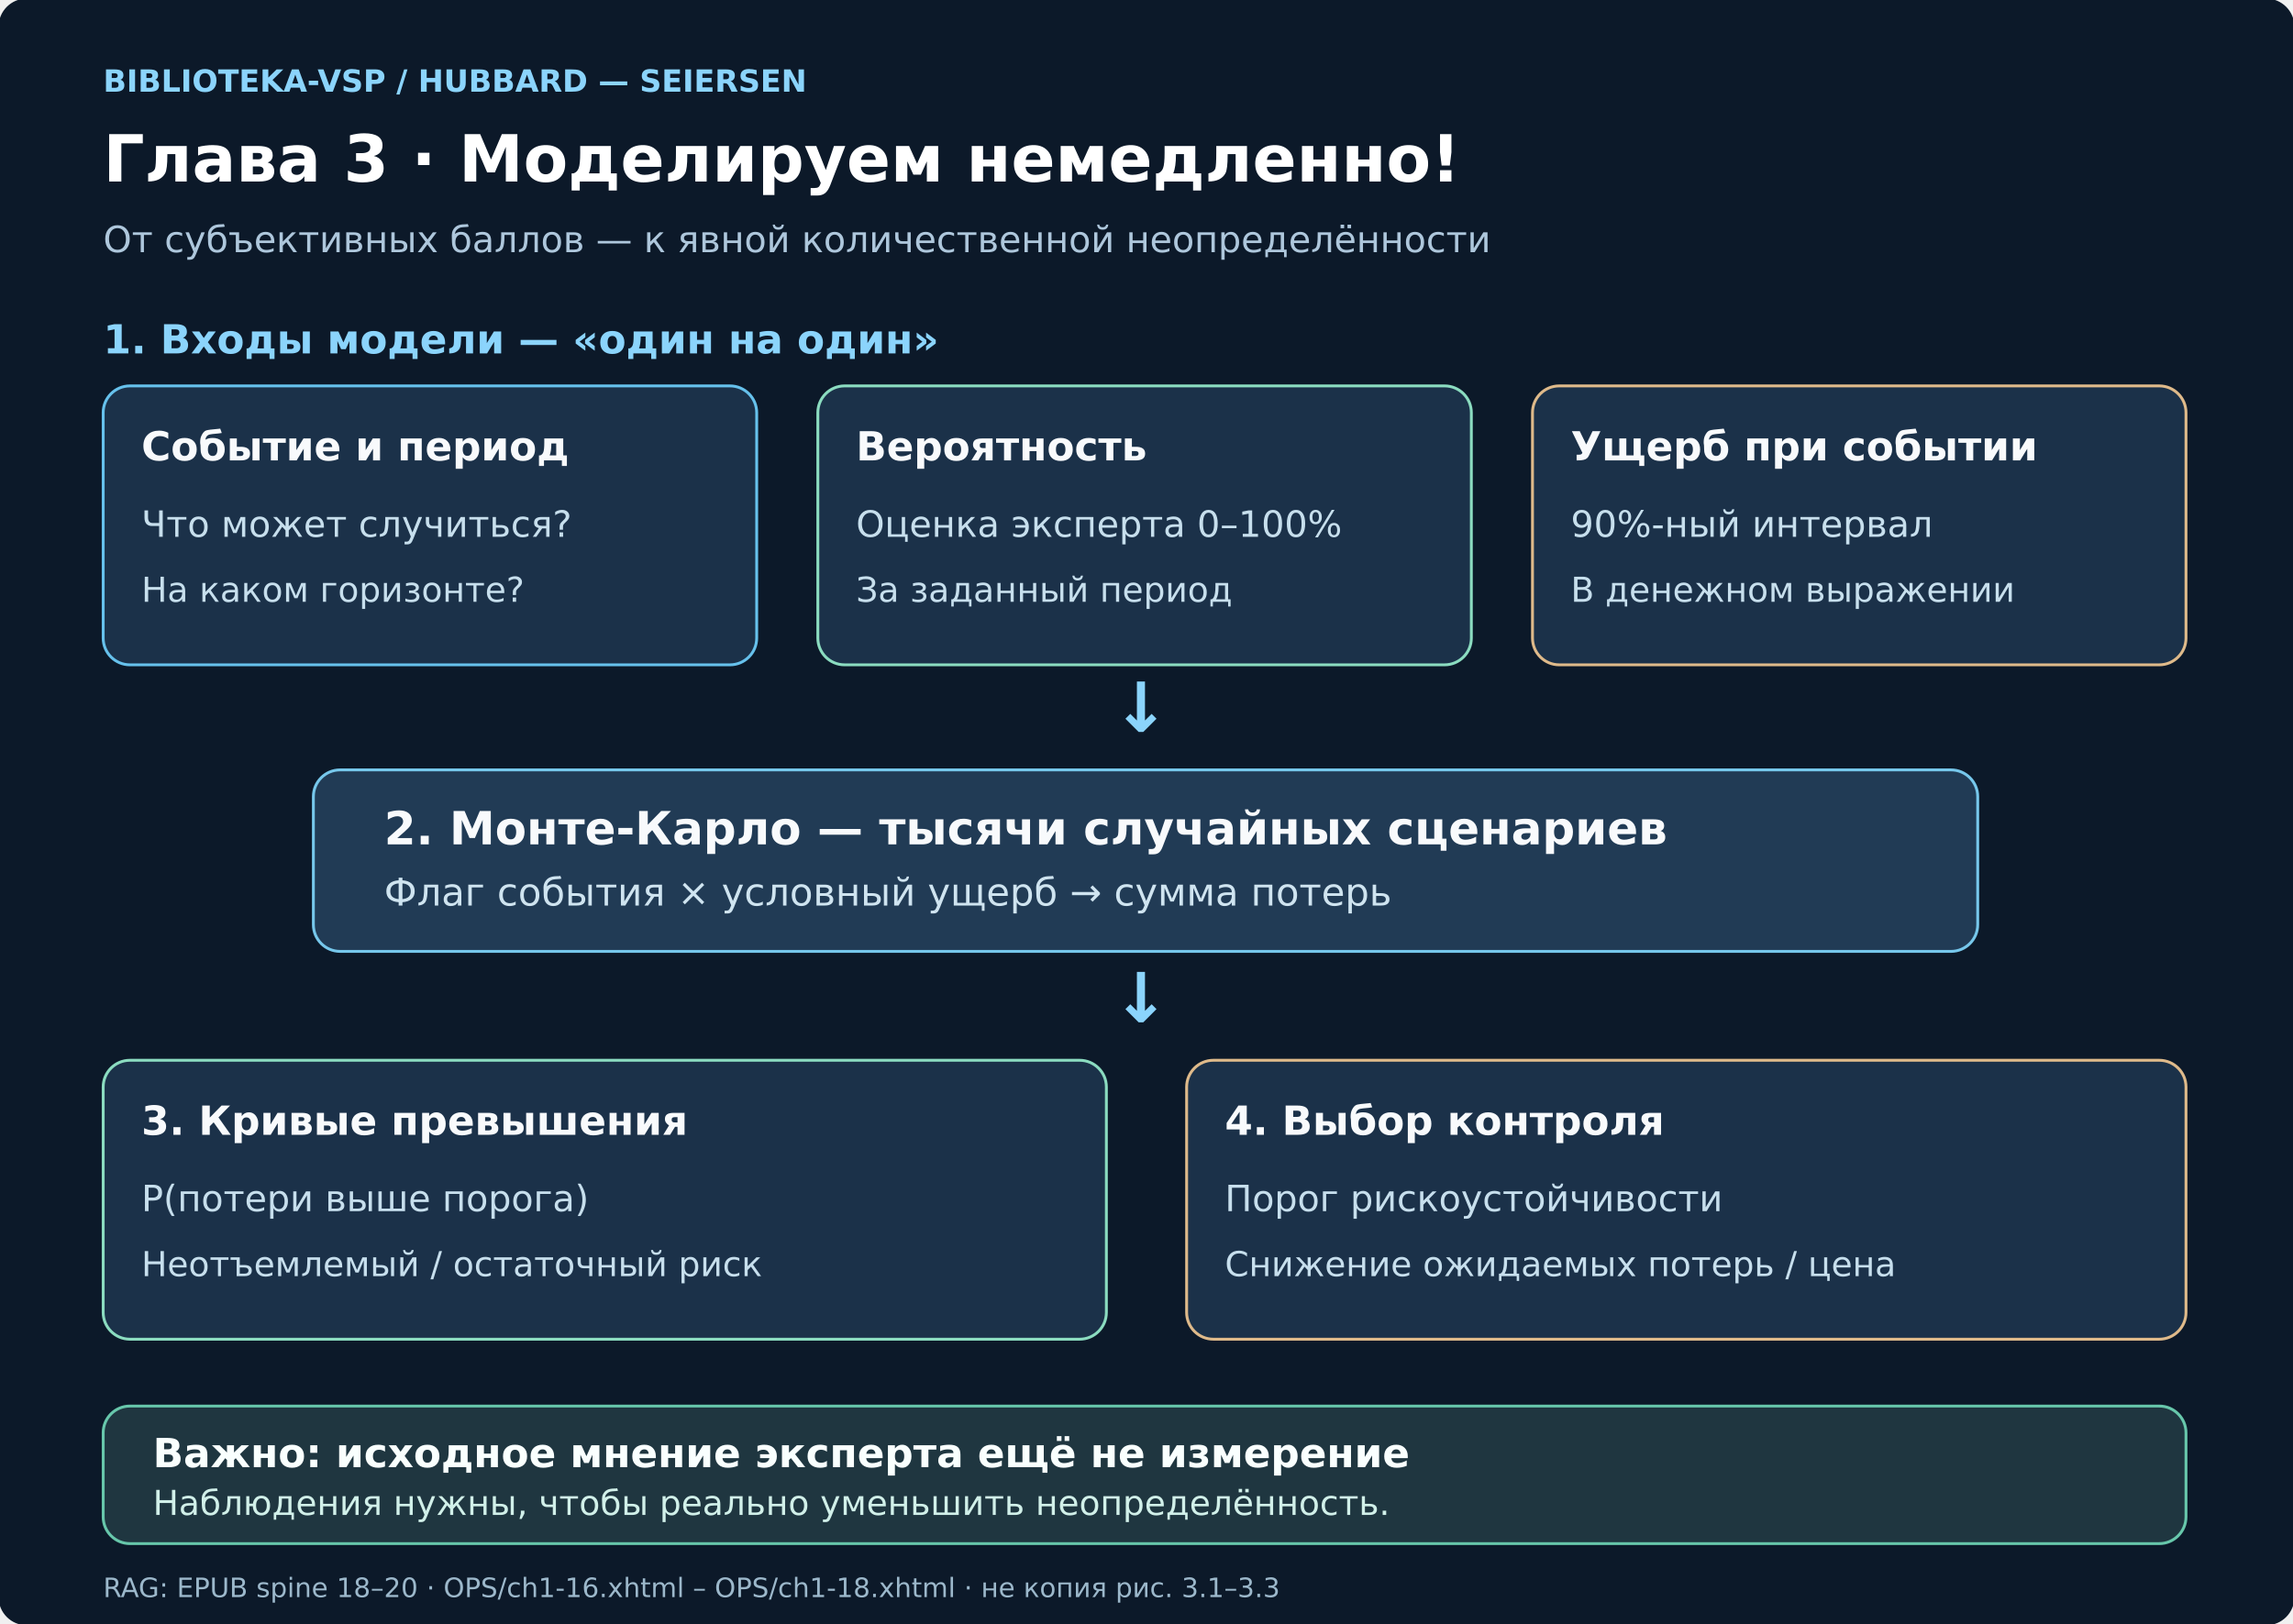
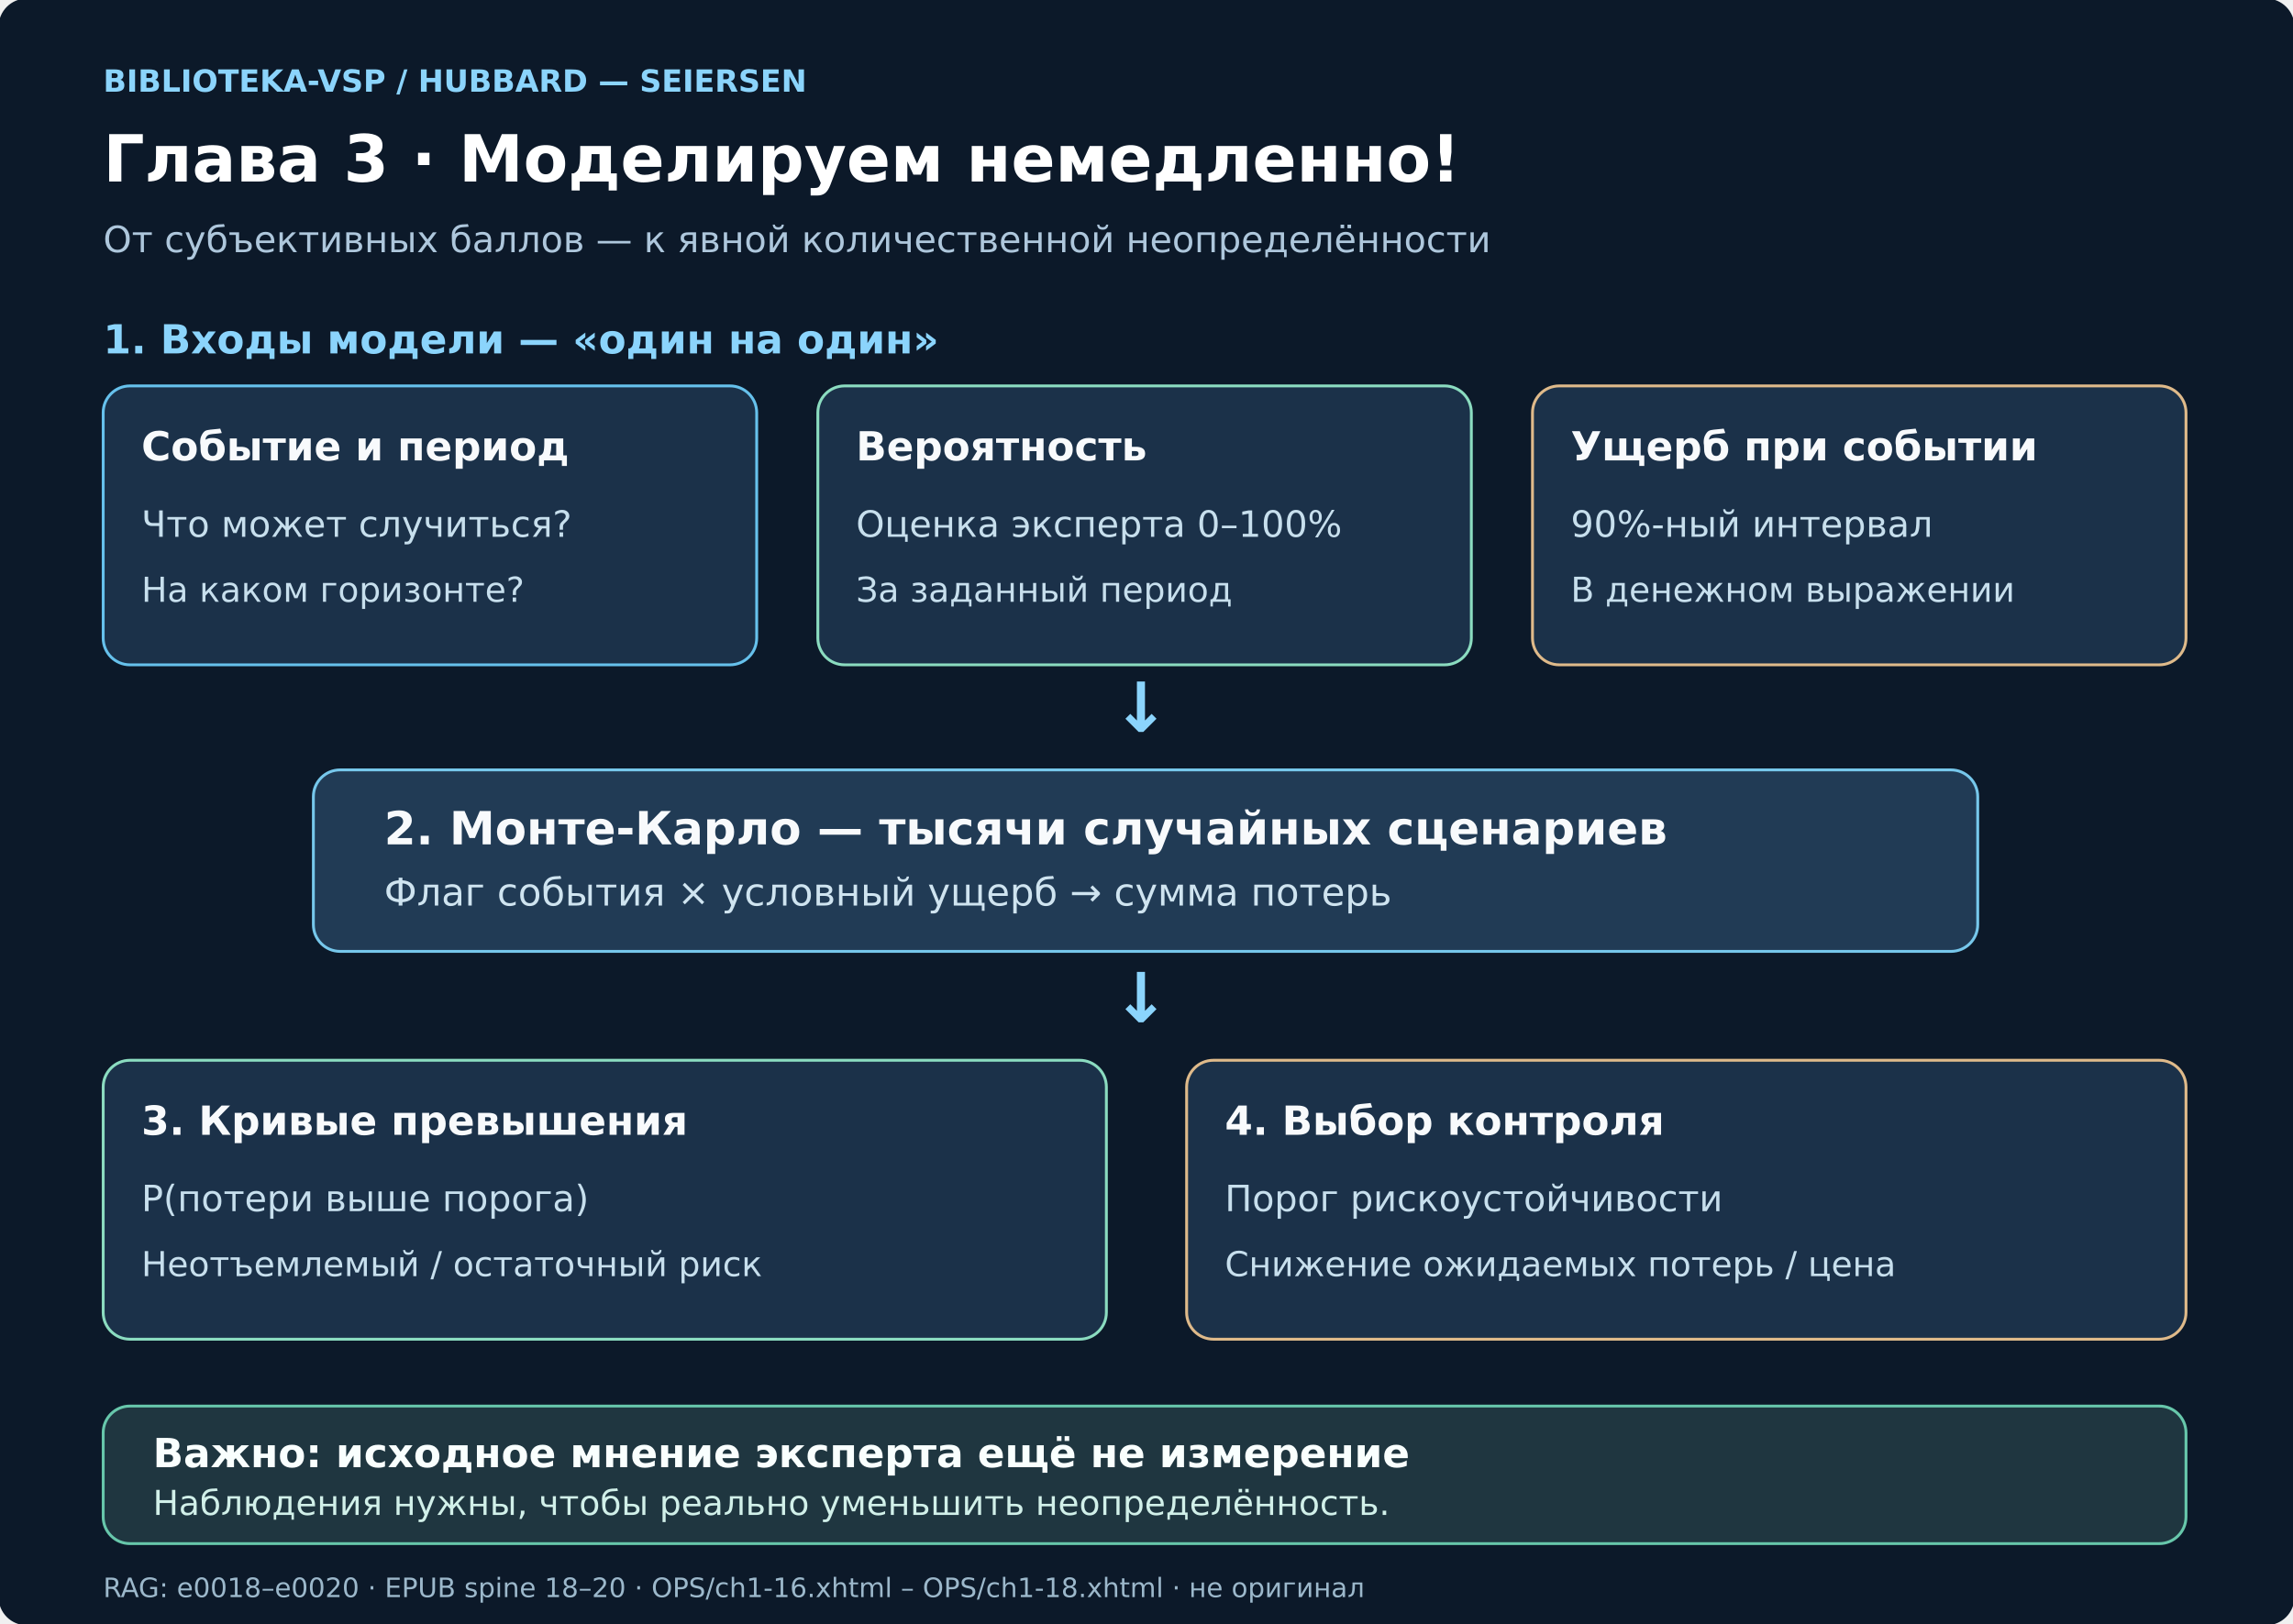
<svg xmlns="http://www.w3.org/2000/svg" width="1200" height="850" viewBox="0 0 1200 850" role="img" aria-labelledby="t d">
  <rect x="0" y="0" width="1200" height="850" rx="14" fill="#0c1929" stroke="#0c1929" stroke-width="1.5" />
  <text x="54" y="48" font-family="DejaVu Sans,Arial,sans-serif" font-size="16" fill="#8bd4fc" font-weight="bold">BIBLIOTEKA-VSP / HUBBARD — SEIERSEN</text>
  <text x="54" y="95" font-family="DejaVu Sans,Arial,sans-serif" font-size="34" fill="#ffffff" font-weight="bold">Глава 3 · Моделируем немедленно!</text>
  <text x="54" y="132" font-family="DejaVu Sans,Arial,sans-serif" font-size="19" fill="#aec7dc">От субъективных баллов — к явной количественной неопределённости</text>
  <text x="54" y="185" font-family="DejaVu Sans,Arial,sans-serif" font-size="21" fill="#8bd4fc" font-weight="bold">1. Входы модели — «один на один»</text>
  <rect x="54" y="202" width="342" height="146" rx="14" fill="#1b3149" stroke="#66c1ec" stroke-width="1.5" />
  <text x="74" y="241" font-family="DejaVu Sans,Arial,sans-serif" font-size="21" fill="#f8fafc" font-weight="bold">Событие и период</text>
  <text x="74" y="281" font-family="DejaVu Sans,Arial,sans-serif" font-size="19" fill="#c7dfed">Что может случиться?</text>
  <text x="74" y="315" font-family="DejaVu Sans,Arial,sans-serif" font-size="18" fill="#c7dfed">На каком горизонте?</text>
  <rect x="428" y="202" width="342" height="146" rx="14" fill="#1b3149" stroke="#8bdcc0" stroke-width="1.5" />
  <text x="448" y="241" font-family="DejaVu Sans,Arial,sans-serif" font-size="21" fill="#f8fafc" font-weight="bold">Вероятность</text>
  <text x="448" y="281" font-family="DejaVu Sans,Arial,sans-serif" font-size="19" fill="#c7dfed">Оценка эксперта 0–100%</text>
  <text x="448" y="315" font-family="DejaVu Sans,Arial,sans-serif" font-size="18" fill="#c7dfed">За заданный период</text>
  <rect x="802" y="202" width="342" height="146" rx="14" fill="#1b3149" stroke="#dfba8a" stroke-width="1.5" />
  <text x="822" y="241" font-family="DejaVu Sans,Arial,sans-serif" font-size="21" fill="#f8fafc" font-weight="bold">Ущерб при событии</text>
  <text x="822" y="281" font-family="DejaVu Sans,Arial,sans-serif" font-size="19" fill="#c7dfed">90%-ный интервал</text>
  <text x="822" y="315" font-family="DejaVu Sans,Arial,sans-serif" font-size="18" fill="#c7dfed">В денежном выражении</text>
  <text x="582" y="383" font-family="DejaVu Sans,Arial,sans-serif" font-size="36" fill="#8bd4fc" font-weight="bold">↓</text>
  <rect x="164" y="403" width="871" height="95" rx="14" fill="#213b55" stroke="#76c7eb" stroke-width="1.5" />
  <text x="201" y="442" font-family="DejaVu Sans,Arial,sans-serif" font-size="24" fill="#f8fafc" font-weight="bold">2. Монте-Карло — тысячи случайных сценариев</text>
  <text x="201" y="474" font-family="DejaVu Sans,Arial,sans-serif" font-size="20" fill="#cfe4f0">Флаг события × условный ущерб → сумма потерь</text>
  <text x="582" y="535" font-family="DejaVu Sans,Arial,sans-serif" font-size="36" fill="#8bd4fc" font-weight="bold">↓</text>
  <rect x="54" y="555" width="525" height="146" rx="14" fill="#1b3149" stroke="#8bdcc0" stroke-width="1.5" />
  <text x="74" y="594" font-family="DejaVu Sans,Arial,sans-serif" font-size="21" fill="#f8fafc" font-weight="bold">3. Кривые превышения</text>
  <text x="74" y="634" font-family="DejaVu Sans,Arial,sans-serif" font-size="19" fill="#c7dfed">P(потери выше порога)</text>
  <text x="74" y="668" font-family="DejaVu Sans,Arial,sans-serif" font-size="18" fill="#c7dfed">Неотъемлемый / остаточный риск</text>
  <rect x="621" y="555" width="523" height="146" rx="14" fill="#1b3149" stroke="#dfba8a" stroke-width="1.5" />
  <text x="641" y="594" font-family="DejaVu Sans,Arial,sans-serif" font-size="21" fill="#f8fafc" font-weight="bold">4. Выбор контроля</text>
  <text x="641" y="634" font-family="DejaVu Sans,Arial,sans-serif" font-size="19" fill="#c7dfed">Порог рискоустойчивости</text>
  <text x="641" y="668" font-family="DejaVu Sans,Arial,sans-serif" font-size="18" fill="#c7dfed">Снижение ожидаемых потерь / цена</text>
  <rect x="54" y="736" width="1090" height="72" rx="14" fill="#1f3640" stroke="#67c7ab" stroke-width="1.5" />
  <text x="80" y="768" font-family="DejaVu Sans,Arial,sans-serif" font-size="21" fill="#f9fffe" font-weight="bold">Важно: исходное мнение эксперта ещё не измерение</text>
  <text x="80" y="793" font-family="DejaVu Sans,Arial,sans-serif" font-size="18" fill="#d1f0e9">Наблюдения нужны, чтобы реально уменьшить неопределённость.</text>
-   <text x="54" y="836" font-family="DejaVu Sans,Arial,sans-serif" font-size="14" fill="#9cb8cb">RAG: EPUB spine 18–20 · OPS/ch1-16.xhtml – OPS/ch1-18.xhtml · не копия рис. 3.1–3.3</text>
+   <text x="54" y="836" font-family="DejaVu Sans,Arial,sans-serif" font-size="14" fill="#9cb8cb">RAG: e0018–e0020 · EPUB spine 18–20 · OPS/ch1-16.xhtml – OPS/ch1-18.xhtml · не оригинал</text>
</svg>
